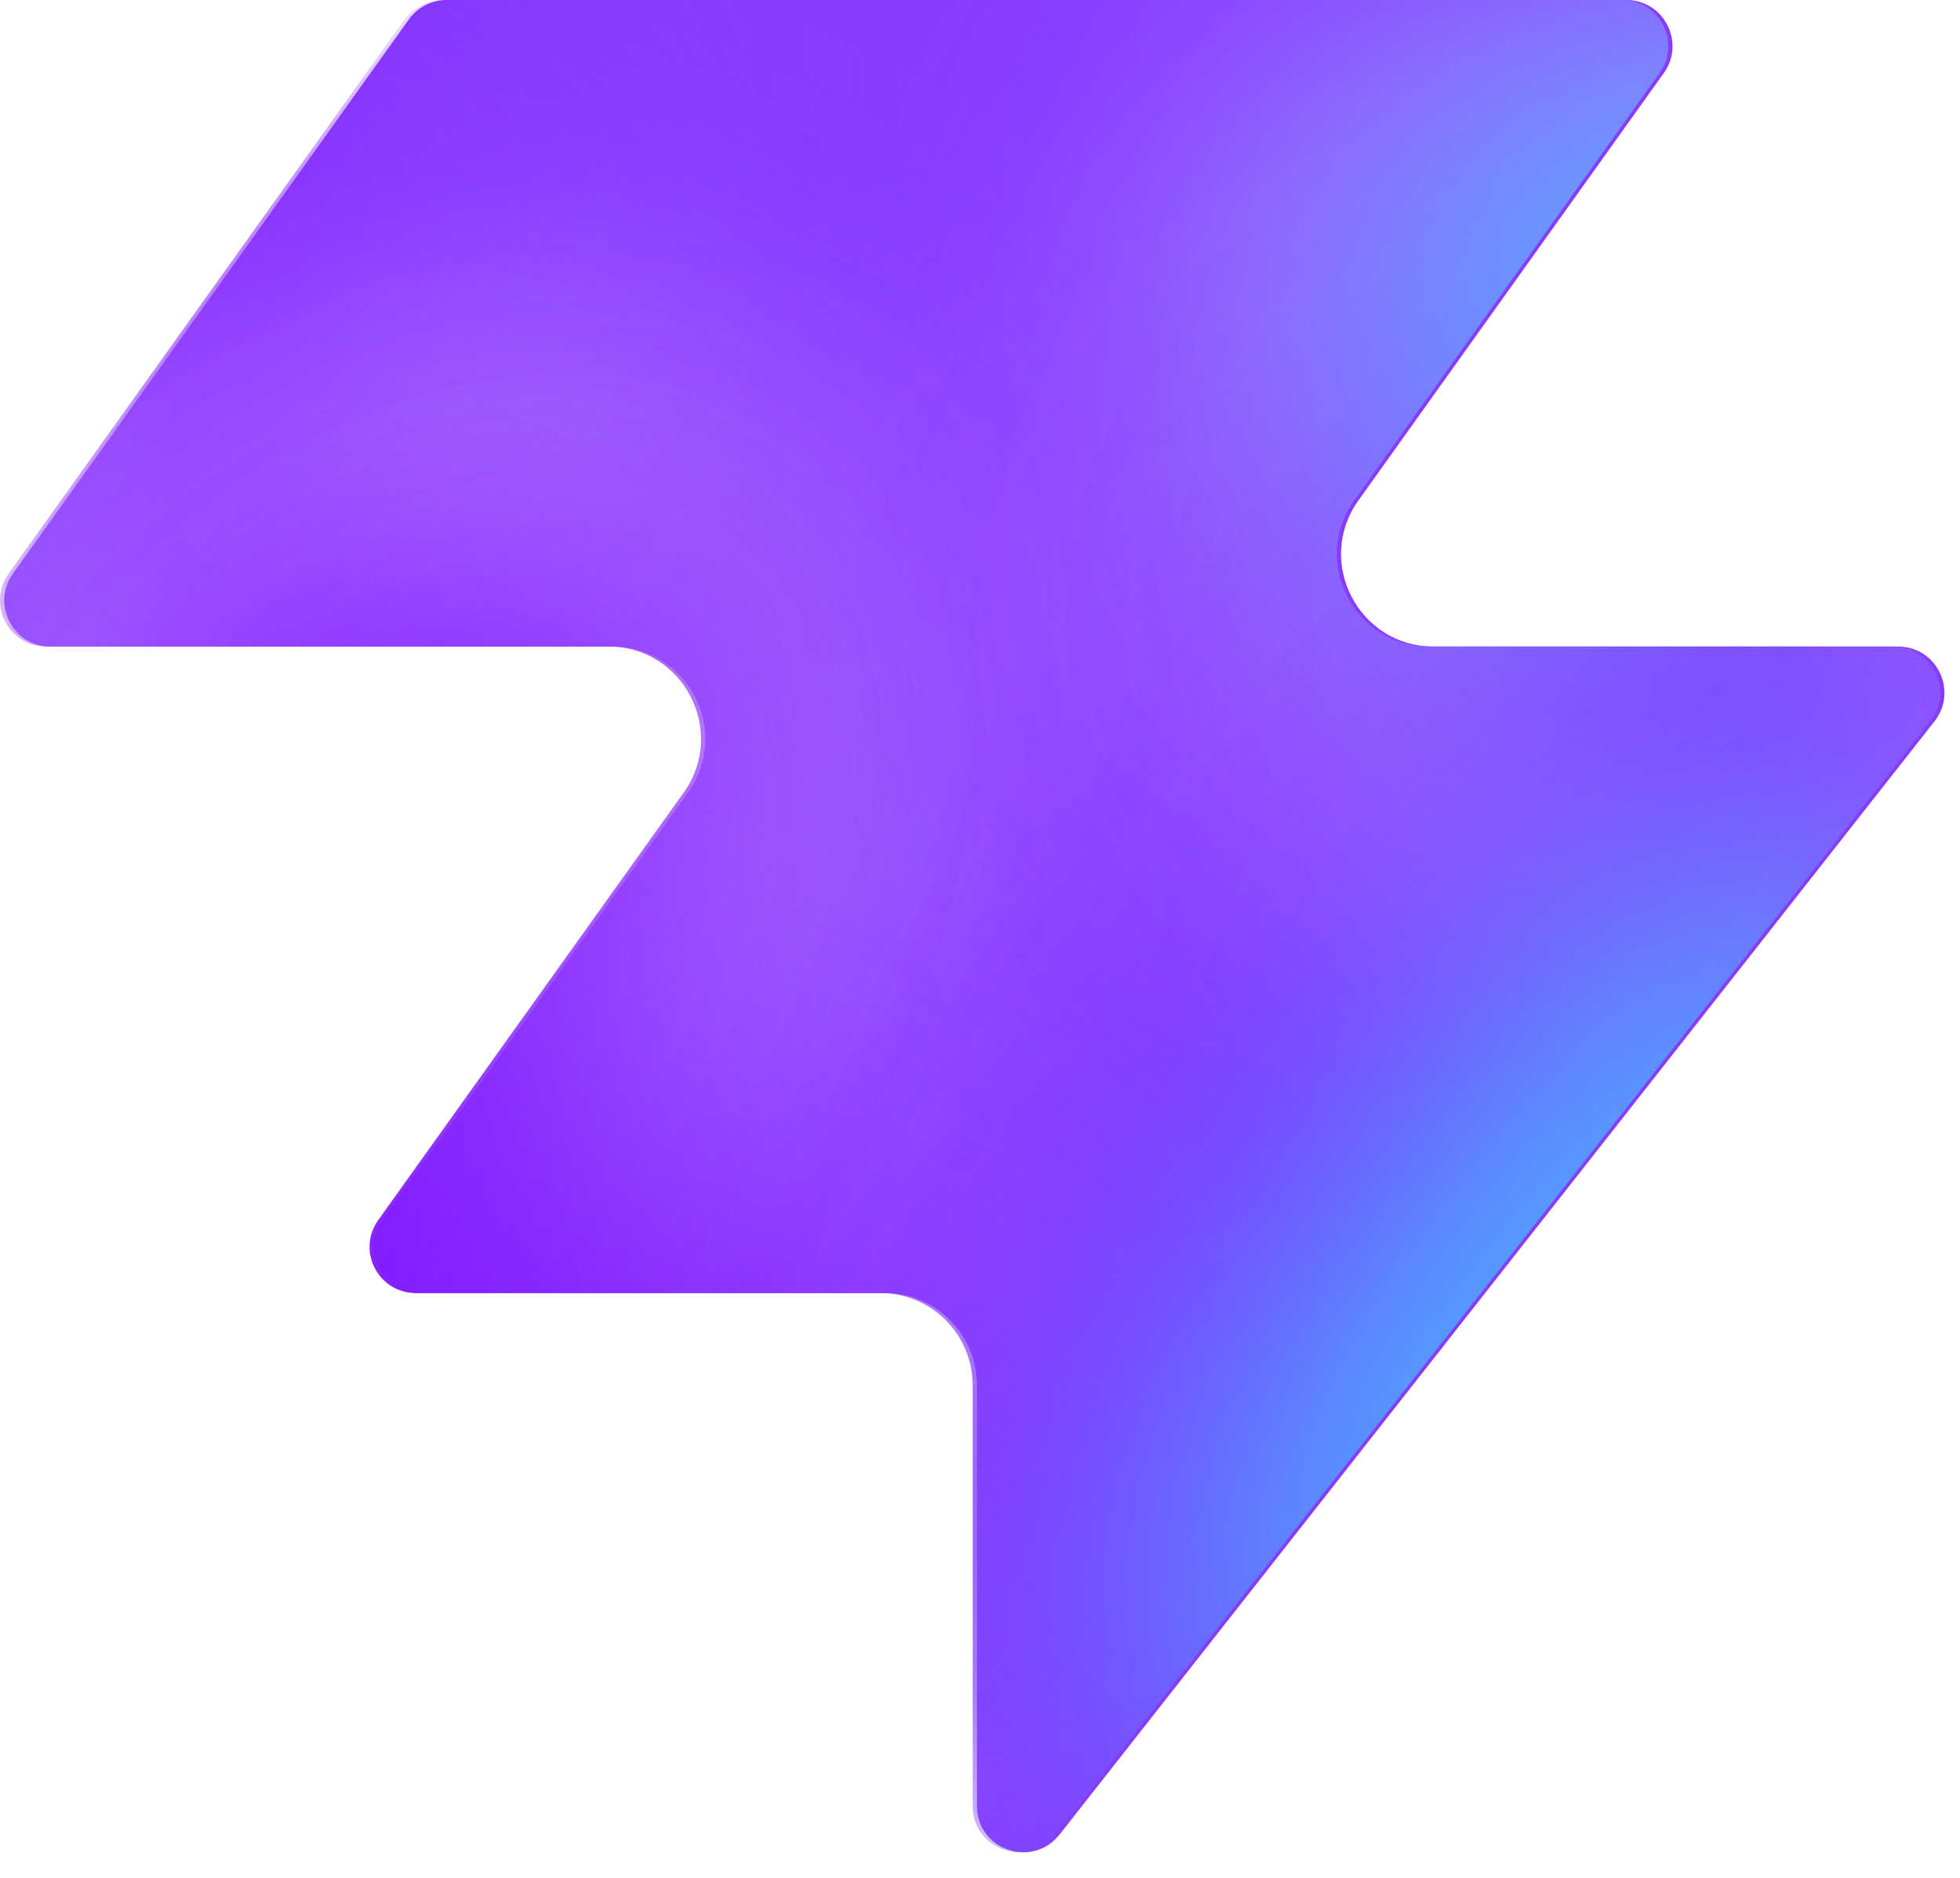
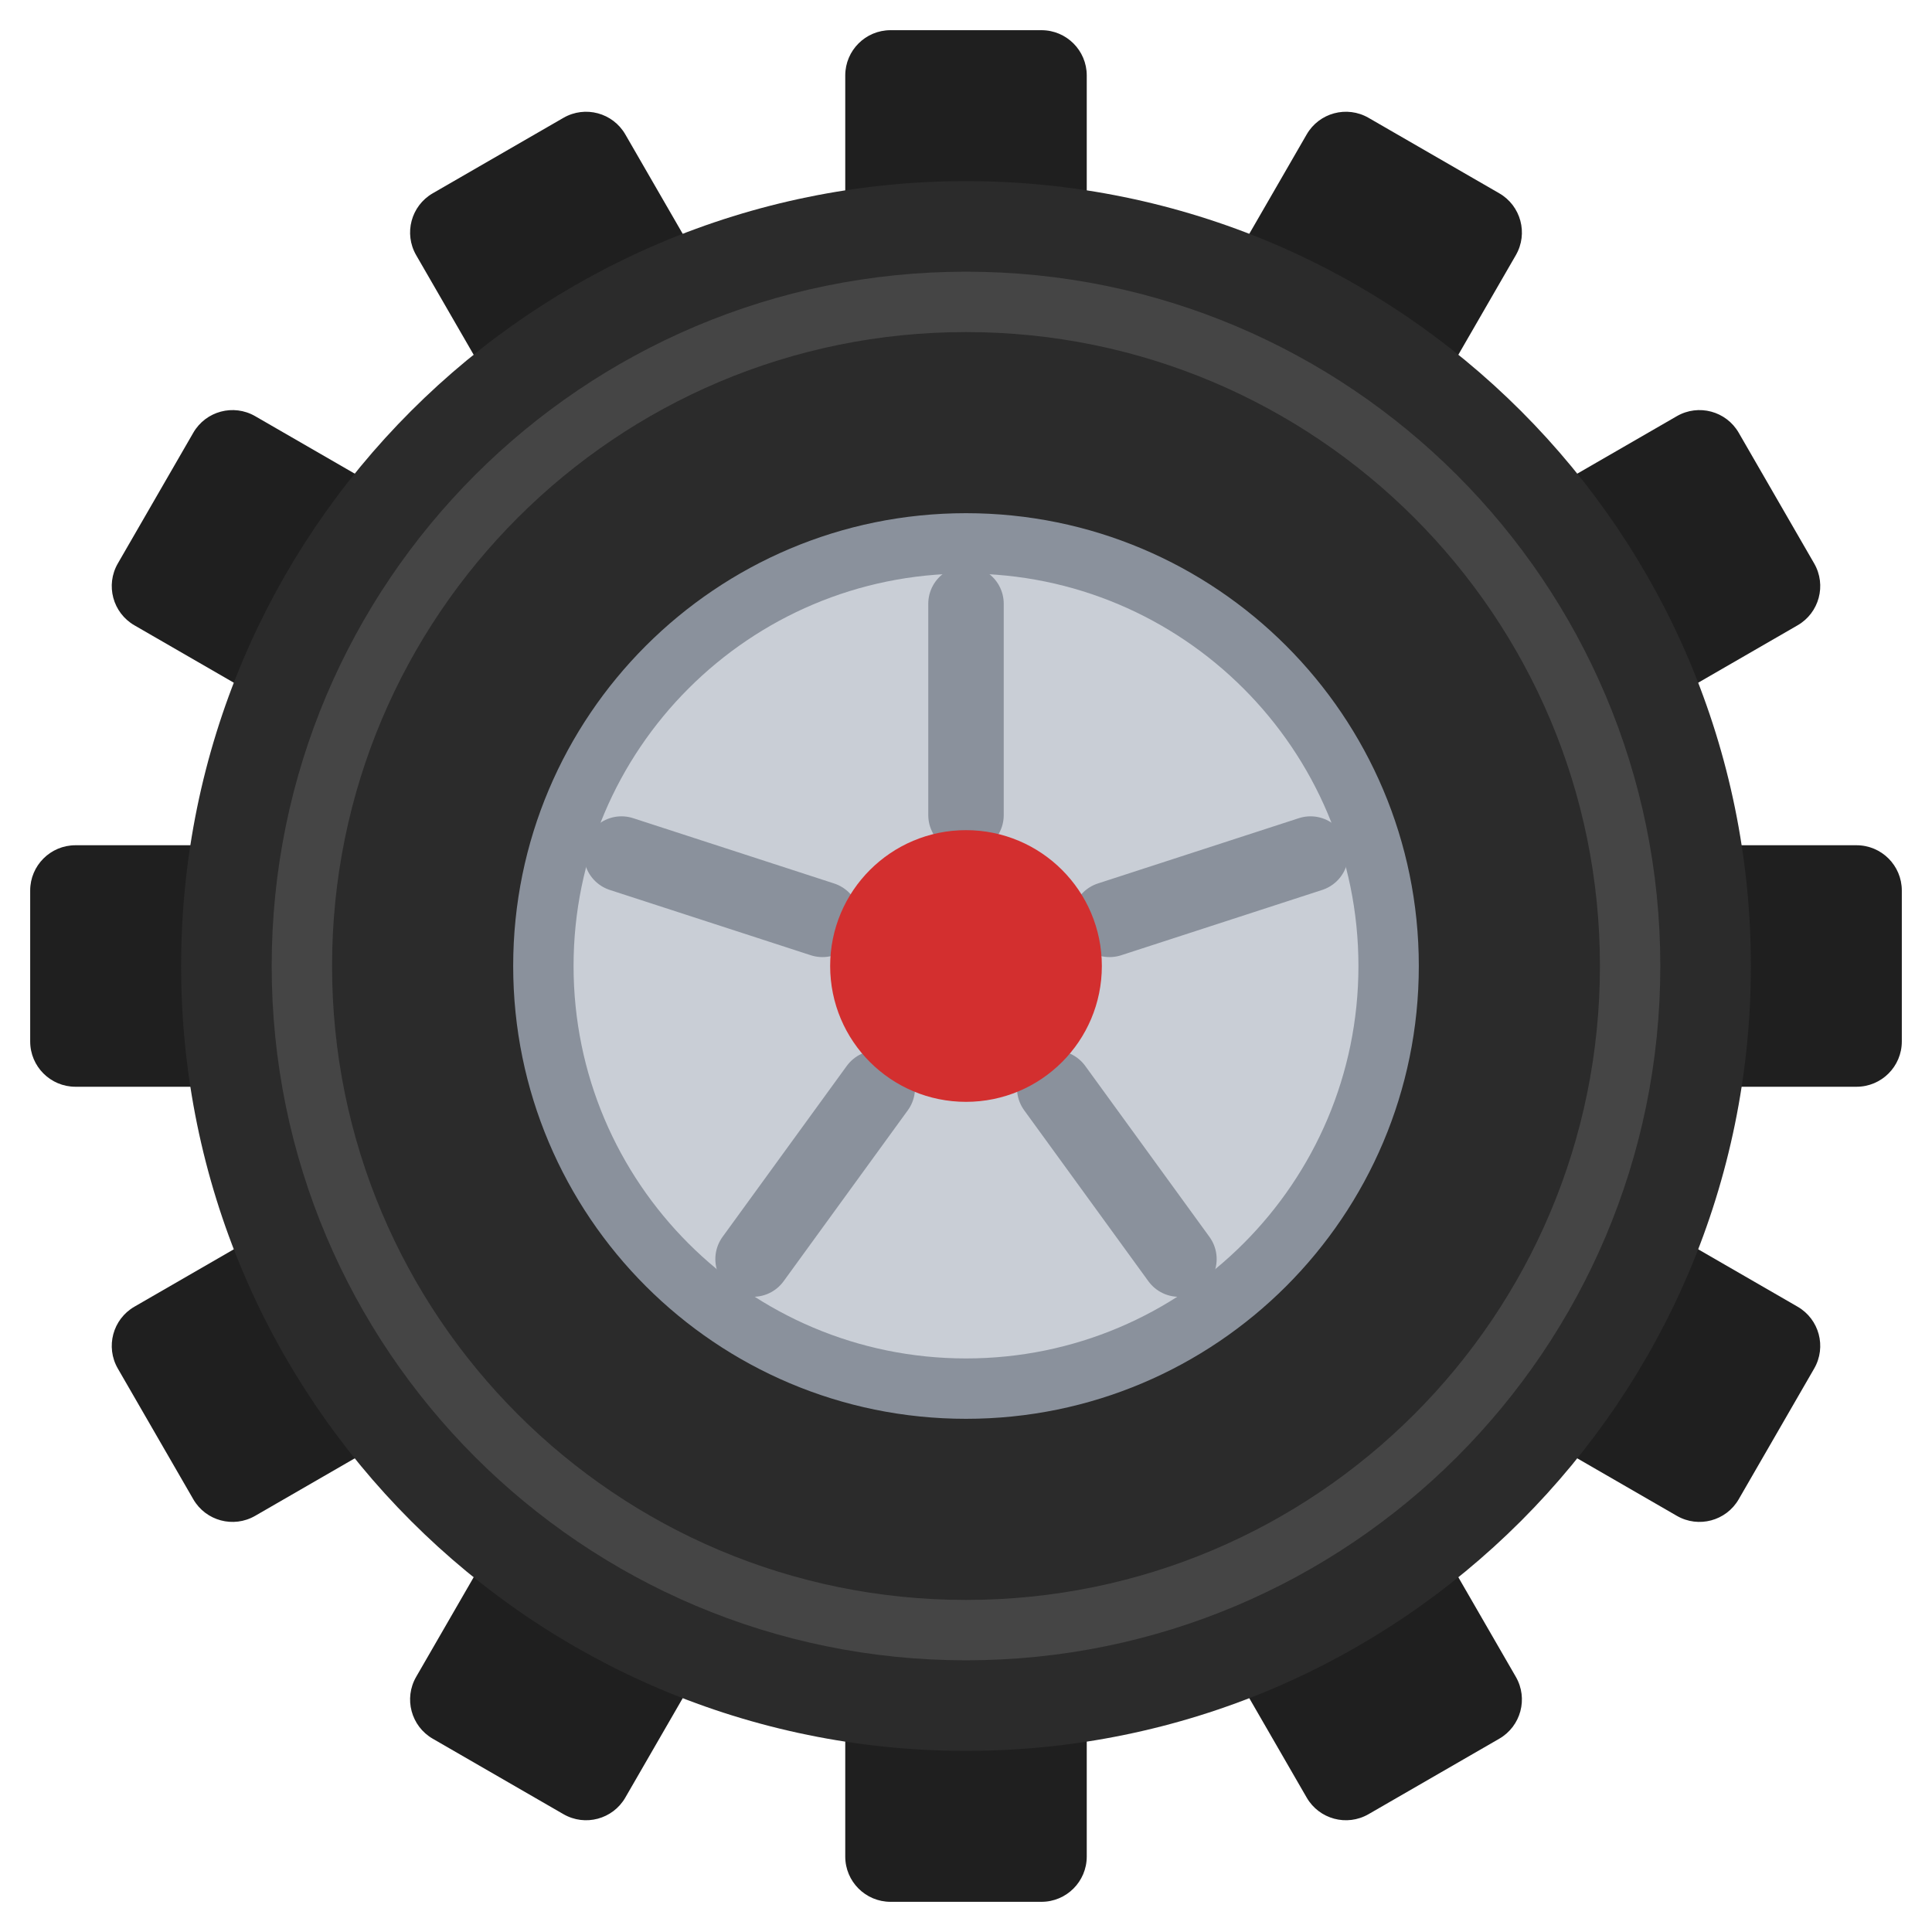
- <svg xmlns="http://www.w3.org/2000/svg" width="48" height="46" fill="none" viewBox="0 0 48 46">
-   <path fill="#863bff" d="M25.946 44.938c-.664.845-2.021.375-2.021-.698V33.937a2.26 2.26 0 0 0-2.262-2.262H10.287c-.92 0-1.456-1.04-.92-1.788l7.48-10.471c1.07-1.497 0-3.578-1.842-3.578H1.237c-.92 0-1.456-1.04-.92-1.788L10.013.474c.214-.297.556-.474.92-.474h28.894c.92 0 1.456 1.04.92 1.788l-7.48 10.471c-1.07 1.498 0 3.579 1.842 3.579h11.377c.943 0 1.473 1.088.89 1.83L25.947 44.94z" style="fill:#863bff;fill:color(display-p3 .525 .23 1);fill-opacity:1" />
-   <mask id="a" width="48" height="46" x="0" y="0" maskUnits="userSpaceOnUse" style="mask-type:alpha">
-     <path fill="#000" d="M25.842 44.938c-.664.844-2.021.375-2.021-.698V33.937a2.26 2.26 0 0 0-2.262-2.262H10.183c-.92 0-1.456-1.04-.92-1.788l7.48-10.471c1.07-1.498 0-3.579-1.842-3.579H1.133c-.92 0-1.456-1.04-.92-1.787L9.91.473c.214-.297.556-.474.92-.474h28.894c.92 0 1.456 1.04.92 1.788l-7.48 10.471c-1.07 1.498 0 3.578 1.842 3.578h11.377c.943 0 1.473 1.088.89 1.832L25.843 44.94z" style="fill:#000;fill-opacity:1" />
-   </mask>
-   <g mask="url(#a)">
-     <g filter="url(#b)">
-       <ellipse cx="5.508" cy="14.704" fill="#ede6ff" rx="5.508" ry="14.704" style="fill:#ede6ff;fill:color(display-p3 .927 .903 1);fill-opacity:1" transform="matrix(.00324 1 1 -.00324 -4.47 31.516)" />
+ <svg xmlns="http://www.w3.org/2000/svg" viewBox="0 0 64 64" role="img" aria-label="landolsi-pneus">
+   <g transform="translate(32 32)">
+     <g fill="#1f1f1f">
+       <rect x="-4" y="-31" width="8" height="8" rx="1.5" />
+       <rect x="-4" y="-31" width="8" height="8" rx="1.5" transform="rotate(30)" />
+       <rect x="-4" y="-31" width="8" height="8" rx="1.5" transform="rotate(60)" />
+       <rect x="-4" y="-31" width="8" height="8" rx="1.5" transform="rotate(90)" />
+       <rect x="-4" y="-31" width="8" height="8" rx="1.5" transform="rotate(120)" />
+       <rect x="-4" y="-31" width="8" height="8" rx="1.5" transform="rotate(150)" />
+       <rect x="-4" y="-31" width="8" height="8" rx="1.5" transform="rotate(180)" />
+       <rect x="-4" y="-31" width="8" height="8" rx="1.5" transform="rotate(210)" />
+       <rect x="-4" y="-31" width="8" height="8" rx="1.5" transform="rotate(240)" />
+       <rect x="-4" y="-31" width="8" height="8" rx="1.5" transform="rotate(270)" />
+       <rect x="-4" y="-31" width="8" height="8" rx="1.5" transform="rotate(300)" />
+       <rect x="-4" y="-31" width="8" height="8" rx="1.5" transform="rotate(330)" />
    </g>
-     <g filter="url(#c)">
-       <ellipse cx="10.399" cy="29.851" fill="#ede6ff" rx="10.399" ry="29.851" style="fill:#ede6ff;fill:color(display-p3 .927 .903 1);fill-opacity:1" transform="matrix(.00324 1 1 -.00324 -39.328 7.883)" />
+     <circle r="26" fill="#2b2b2b" />
+     <circle r="22" fill="none" stroke="#454545" stroke-width="2" />
+     <circle r="14" fill="#c9ced6" />
+     <circle r="14" fill="none" stroke="#8a919c" stroke-width="2" />
+     <g stroke="#8a919c" stroke-width="2.5" stroke-linecap="round">
+       <line x1="0" y1="-5" x2="0" y2="-12" />
+       <line x1="0" y1="-5" x2="0" y2="-12" transform="rotate(72)" />
+       <line x1="0" y1="-5" x2="0" y2="-12" transform="rotate(144)" />
+       <line x1="0" y1="-5" x2="0" y2="-12" transform="rotate(216)" />
+       <line x1="0" y1="-5" x2="0" y2="-12" transform="rotate(288)" />
    </g>
-     <g filter="url(#d)">
-       <ellipse cx="5.508" cy="30.487" fill="#7e14ff" rx="5.508" ry="30.487" style="fill:#7e14ff;fill:color(display-p3 .492 .077 1);fill-opacity:1" transform="rotate(89.814 -25.913 -14.639)scale(1 -1)" />
-     </g>
-     <g filter="url(#e)">
-       <ellipse cx="5.508" cy="30.599" fill="#7e14ff" rx="5.508" ry="30.599" style="fill:#7e14ff;fill:color(display-p3 .492 .077 1);fill-opacity:1" transform="rotate(89.814 -32.644 -3.334)scale(1 -1)" />
-     </g>
-     <g filter="url(#f)">
-       <ellipse cx="5.508" cy="30.599" fill="#7e14ff" rx="5.508" ry="30.599" style="fill:#7e14ff;fill:color(display-p3 .492 .077 1);fill-opacity:1" transform="matrix(.00324 1 1 -.00324 -34.34 30.47)" />
-     </g>
-     <g filter="url(#g)">
-       <ellipse cx="14.072" cy="22.078" fill="#ede6ff" rx="14.072" ry="22.078" style="fill:#ede6ff;fill:color(display-p3 .927 .903 1);fill-opacity:1" transform="rotate(93.35 24.506 48.493)scale(-1 1)" />
-     </g>
-     <g filter="url(#h)">
-       <ellipse cx="3.47" cy="21.501" fill="#7e14ff" rx="3.47" ry="21.501" style="fill:#7e14ff;fill:color(display-p3 .492 .077 1);fill-opacity:1" transform="rotate(89.009 28.708 47.59)scale(-1 1)" />
-     </g>
-     <g filter="url(#i)">
-       <ellipse cx="3.47" cy="21.501" fill="#7e14ff" rx="3.47" ry="21.501" style="fill:#7e14ff;fill:color(display-p3 .492 .077 1);fill-opacity:1" transform="rotate(89.009 28.708 47.59)scale(-1 1)" />
-     </g>
-     <g filter="url(#j)">
-       <ellipse cx=".387" cy="8.972" fill="#7e14ff" rx="4.407" ry="29.108" style="fill:#7e14ff;fill:color(display-p3 .492 .077 1);fill-opacity:1" transform="rotate(39.51 .387 8.972)" />
-     </g>
-     <g filter="url(#k)">
-       <ellipse cx="47.523" cy="-6.092" fill="#7e14ff" rx="4.407" ry="29.108" style="fill:#7e14ff;fill:color(display-p3 .492 .077 1);fill-opacity:1" transform="rotate(37.892 47.523 -6.092)" />
-     </g>
-     <g filter="url(#l)">
-       <ellipse cx="41.412" cy="6.333" fill="#47bfff" rx="5.971" ry="9.665" style="fill:#47bfff;fill:color(display-p3 .28 .748 1);fill-opacity:1" transform="rotate(37.892 41.412 6.333)" />
-     </g>
-     <g filter="url(#m)">
-       <ellipse cx="-1.879" cy="38.332" fill="#7e14ff" rx="4.407" ry="29.108" style="fill:#7e14ff;fill:color(display-p3 .492 .077 1);fill-opacity:1" transform="rotate(37.892 -1.88 38.332)" />
-     </g>
-     <g filter="url(#n)">
-       <ellipse cx="-1.879" cy="38.332" fill="#7e14ff" rx="4.407" ry="29.108" style="fill:#7e14ff;fill:color(display-p3 .492 .077 1);fill-opacity:1" transform="rotate(37.892 -1.88 38.332)" />
-     </g>
-     <g filter="url(#o)">
-       <ellipse cx="35.651" cy="29.907" fill="#7e14ff" rx="4.407" ry="29.108" style="fill:#7e14ff;fill:color(display-p3 .492 .077 1);fill-opacity:1" transform="rotate(37.892 35.651 29.907)" />
-     </g>
-     <g filter="url(#p)">
-       <ellipse cx="38.418" cy="32.4" fill="#47bfff" rx="5.971" ry="15.297" style="fill:#47bfff;fill:color(display-p3 .28 .748 1);fill-opacity:1" transform="rotate(37.892 38.418 32.4)" />
-     </g>
+     <circle r="4.5" fill="#d32f2f" />
  </g>
-   <defs>
-     <filter id="b" width="60.045" height="41.654" x="-19.77" y="16.149" color-interpolation-filters="sRGB" filterUnits="userSpaceOnUse">
-       <feFlood flood-opacity="0" result="BackgroundImageFix" />
-       <feBlend in="SourceGraphic" in2="BackgroundImageFix" result="shape" />
-       <feGaussianBlur result="effect1_foregroundBlur_2002_17158" stdDeviation="7.659" />
-     </filter>
-     <filter id="c" width="90.34" height="51.437" x="-54.613" y="-7.533" color-interpolation-filters="sRGB" filterUnits="userSpaceOnUse">
-       <feFlood flood-opacity="0" result="BackgroundImageFix" />
-       <feBlend in="SourceGraphic" in2="BackgroundImageFix" result="shape" />
-       <feGaussianBlur result="effect1_foregroundBlur_2002_17158" stdDeviation="7.659" />
-     </filter>
-     <filter id="d" width="79.355" height="29.4" x="-49.64" y="2.03" color-interpolation-filters="sRGB" filterUnits="userSpaceOnUse">
-       <feFlood flood-opacity="0" result="BackgroundImageFix" />
-       <feBlend in="SourceGraphic" in2="BackgroundImageFix" result="shape" />
-       <feGaussianBlur result="effect1_foregroundBlur_2002_17158" stdDeviation="4.596" />
-     </filter>
-     <filter id="e" width="79.579" height="29.4" x="-45.045" y="20.029" color-interpolation-filters="sRGB" filterUnits="userSpaceOnUse">
-       <feFlood flood-opacity="0" result="BackgroundImageFix" />
-       <feBlend in="SourceGraphic" in2="BackgroundImageFix" result="shape" />
-       <feGaussianBlur result="effect1_foregroundBlur_2002_17158" stdDeviation="4.596" />
-     </filter>
-     <filter id="f" width="79.579" height="29.4" x="-43.513" y="21.178" color-interpolation-filters="sRGB" filterUnits="userSpaceOnUse">
-       <feFlood flood-opacity="0" result="BackgroundImageFix" />
-       <feBlend in="SourceGraphic" in2="BackgroundImageFix" result="shape" />
-       <feGaussianBlur result="effect1_foregroundBlur_2002_17158" stdDeviation="4.596" />
-     </filter>
-     <filter id="g" width="74.749" height="58.852" x="15.756" y="-17.901" color-interpolation-filters="sRGB" filterUnits="userSpaceOnUse">
-       <feFlood flood-opacity="0" result="BackgroundImageFix" />
-       <feBlend in="SourceGraphic" in2="BackgroundImageFix" result="shape" />
-       <feGaussianBlur result="effect1_foregroundBlur_2002_17158" stdDeviation="7.659" />
-     </filter>
-     <filter id="h" width="61.377" height="25.362" x="23.548" y="2.284" color-interpolation-filters="sRGB" filterUnits="userSpaceOnUse">
-       <feFlood flood-opacity="0" result="BackgroundImageFix" />
-       <feBlend in="SourceGraphic" in2="BackgroundImageFix" result="shape" />
-       <feGaussianBlur result="effect1_foregroundBlur_2002_17158" stdDeviation="4.596" />
-     </filter>
-     <filter id="i" width="61.377" height="25.362" x="23.548" y="2.284" color-interpolation-filters="sRGB" filterUnits="userSpaceOnUse">
-       <feFlood flood-opacity="0" result="BackgroundImageFix" />
-       <feBlend in="SourceGraphic" in2="BackgroundImageFix" result="shape" />
-       <feGaussianBlur result="effect1_foregroundBlur_2002_17158" stdDeviation="4.596" />
-     </filter>
-     <filter id="j" width="56.045" height="63.649" x="-27.636" y="-22.853" color-interpolation-filters="sRGB" filterUnits="userSpaceOnUse">
-       <feFlood flood-opacity="0" result="BackgroundImageFix" />
-       <feBlend in="SourceGraphic" in2="BackgroundImageFix" result="shape" />
-       <feGaussianBlur result="effect1_foregroundBlur_2002_17158" stdDeviation="4.596" />
-     </filter>
-     <filter id="k" width="54.814" height="64.646" x="20.116" y="-38.415" color-interpolation-filters="sRGB" filterUnits="userSpaceOnUse">
-       <feFlood flood-opacity="0" result="BackgroundImageFix" />
-       <feBlend in="SourceGraphic" in2="BackgroundImageFix" result="shape" />
-       <feGaussianBlur result="effect1_foregroundBlur_2002_17158" stdDeviation="4.596" />
-     </filter>
-     <filter id="l" width="33.541" height="35.313" x="24.641" y="-11.323" color-interpolation-filters="sRGB" filterUnits="userSpaceOnUse">
-       <feFlood flood-opacity="0" result="BackgroundImageFix" />
-       <feBlend in="SourceGraphic" in2="BackgroundImageFix" result="shape" />
-       <feGaussianBlur result="effect1_foregroundBlur_2002_17158" stdDeviation="4.596" />
-     </filter>
-     <filter id="m" width="54.814" height="64.646" x="-29.286" y="6.009" color-interpolation-filters="sRGB" filterUnits="userSpaceOnUse">
-       <feFlood flood-opacity="0" result="BackgroundImageFix" />
-       <feBlend in="SourceGraphic" in2="BackgroundImageFix" result="shape" />
-       <feGaussianBlur result="effect1_foregroundBlur_2002_17158" stdDeviation="4.596" />
-     </filter>
-     <filter id="n" width="54.814" height="64.646" x="-29.286" y="6.009" color-interpolation-filters="sRGB" filterUnits="userSpaceOnUse">
-       <feFlood flood-opacity="0" result="BackgroundImageFix" />
-       <feBlend in="SourceGraphic" in2="BackgroundImageFix" result="shape" />
-       <feGaussianBlur result="effect1_foregroundBlur_2002_17158" stdDeviation="4.596" />
-     </filter>
-     <filter id="o" width="54.814" height="64.646" x="8.244" y="-2.416" color-interpolation-filters="sRGB" filterUnits="userSpaceOnUse">
-       <feFlood flood-opacity="0" result="BackgroundImageFix" />
-       <feBlend in="SourceGraphic" in2="BackgroundImageFix" result="shape" />
-       <feGaussianBlur result="effect1_foregroundBlur_2002_17158" stdDeviation="4.596" />
-     </filter>
-     <filter id="p" width="39.409" height="43.623" x="18.713" y="10.588" color-interpolation-filters="sRGB" filterUnits="userSpaceOnUse">
-       <feFlood flood-opacity="0" result="BackgroundImageFix" />
-       <feBlend in="SourceGraphic" in2="BackgroundImageFix" result="shape" />
-       <feGaussianBlur result="effect1_foregroundBlur_2002_17158" stdDeviation="4.596" />
-     </filter>
-   </defs>
</svg>
